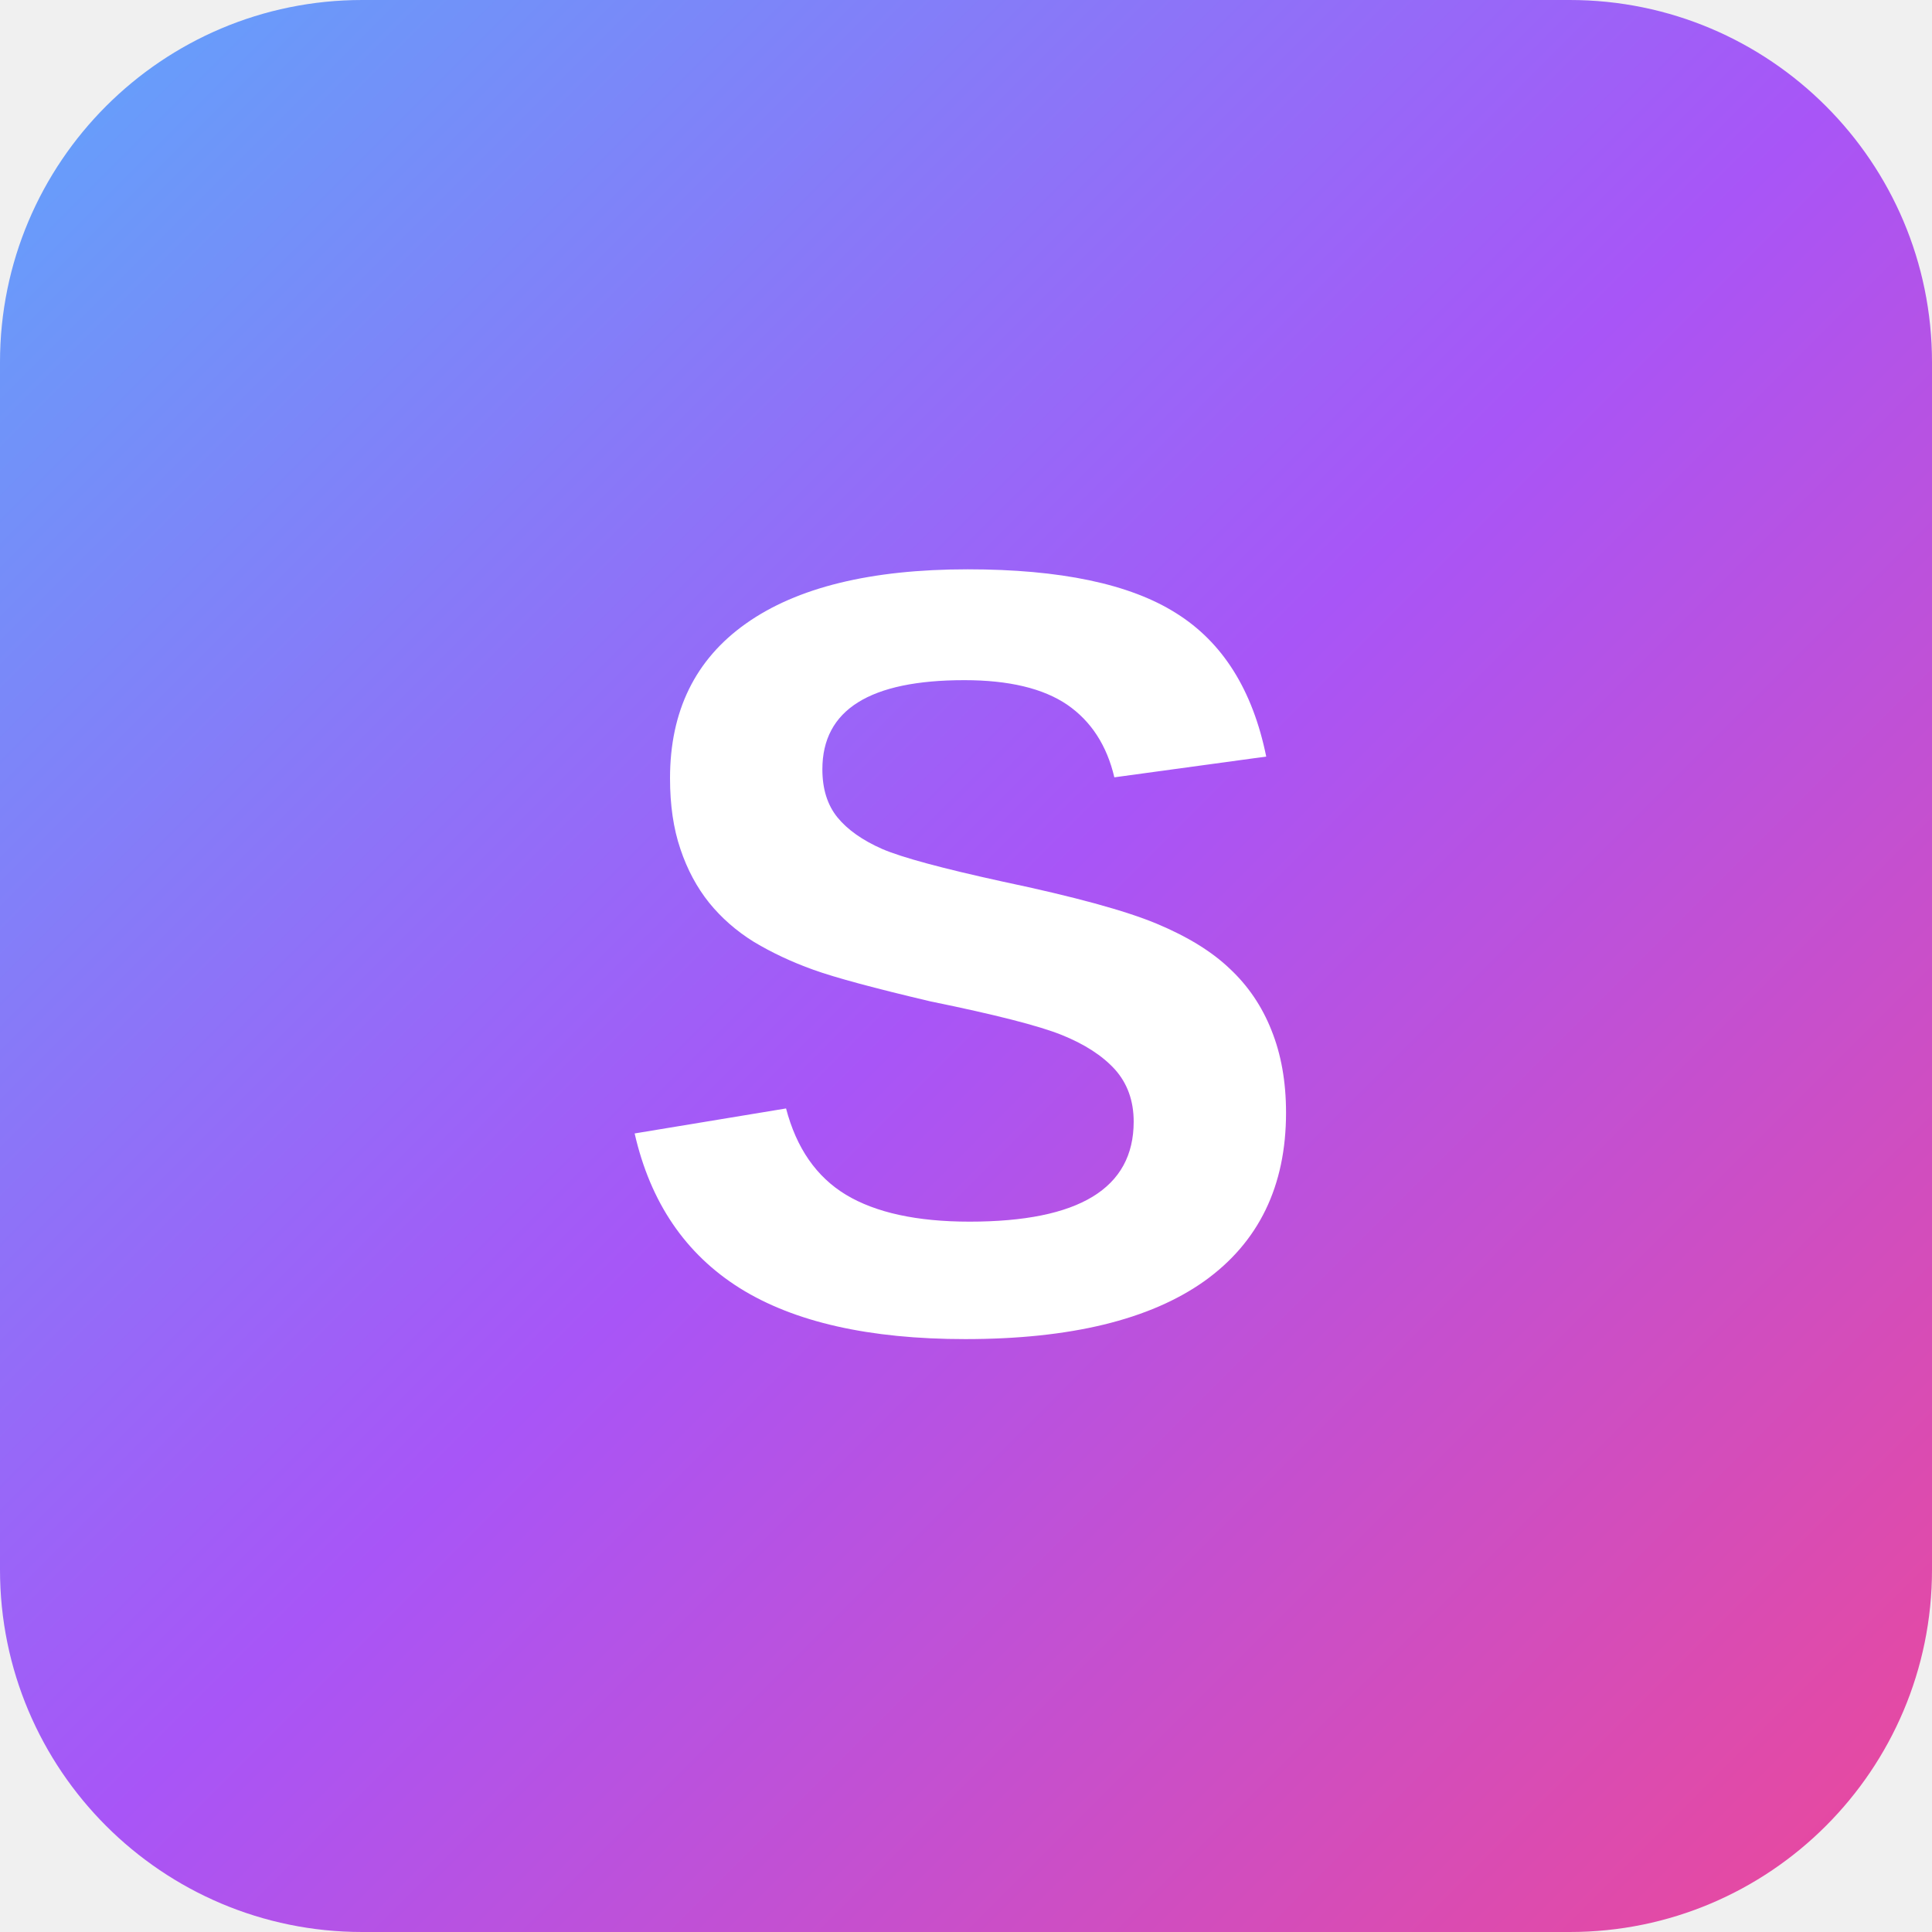
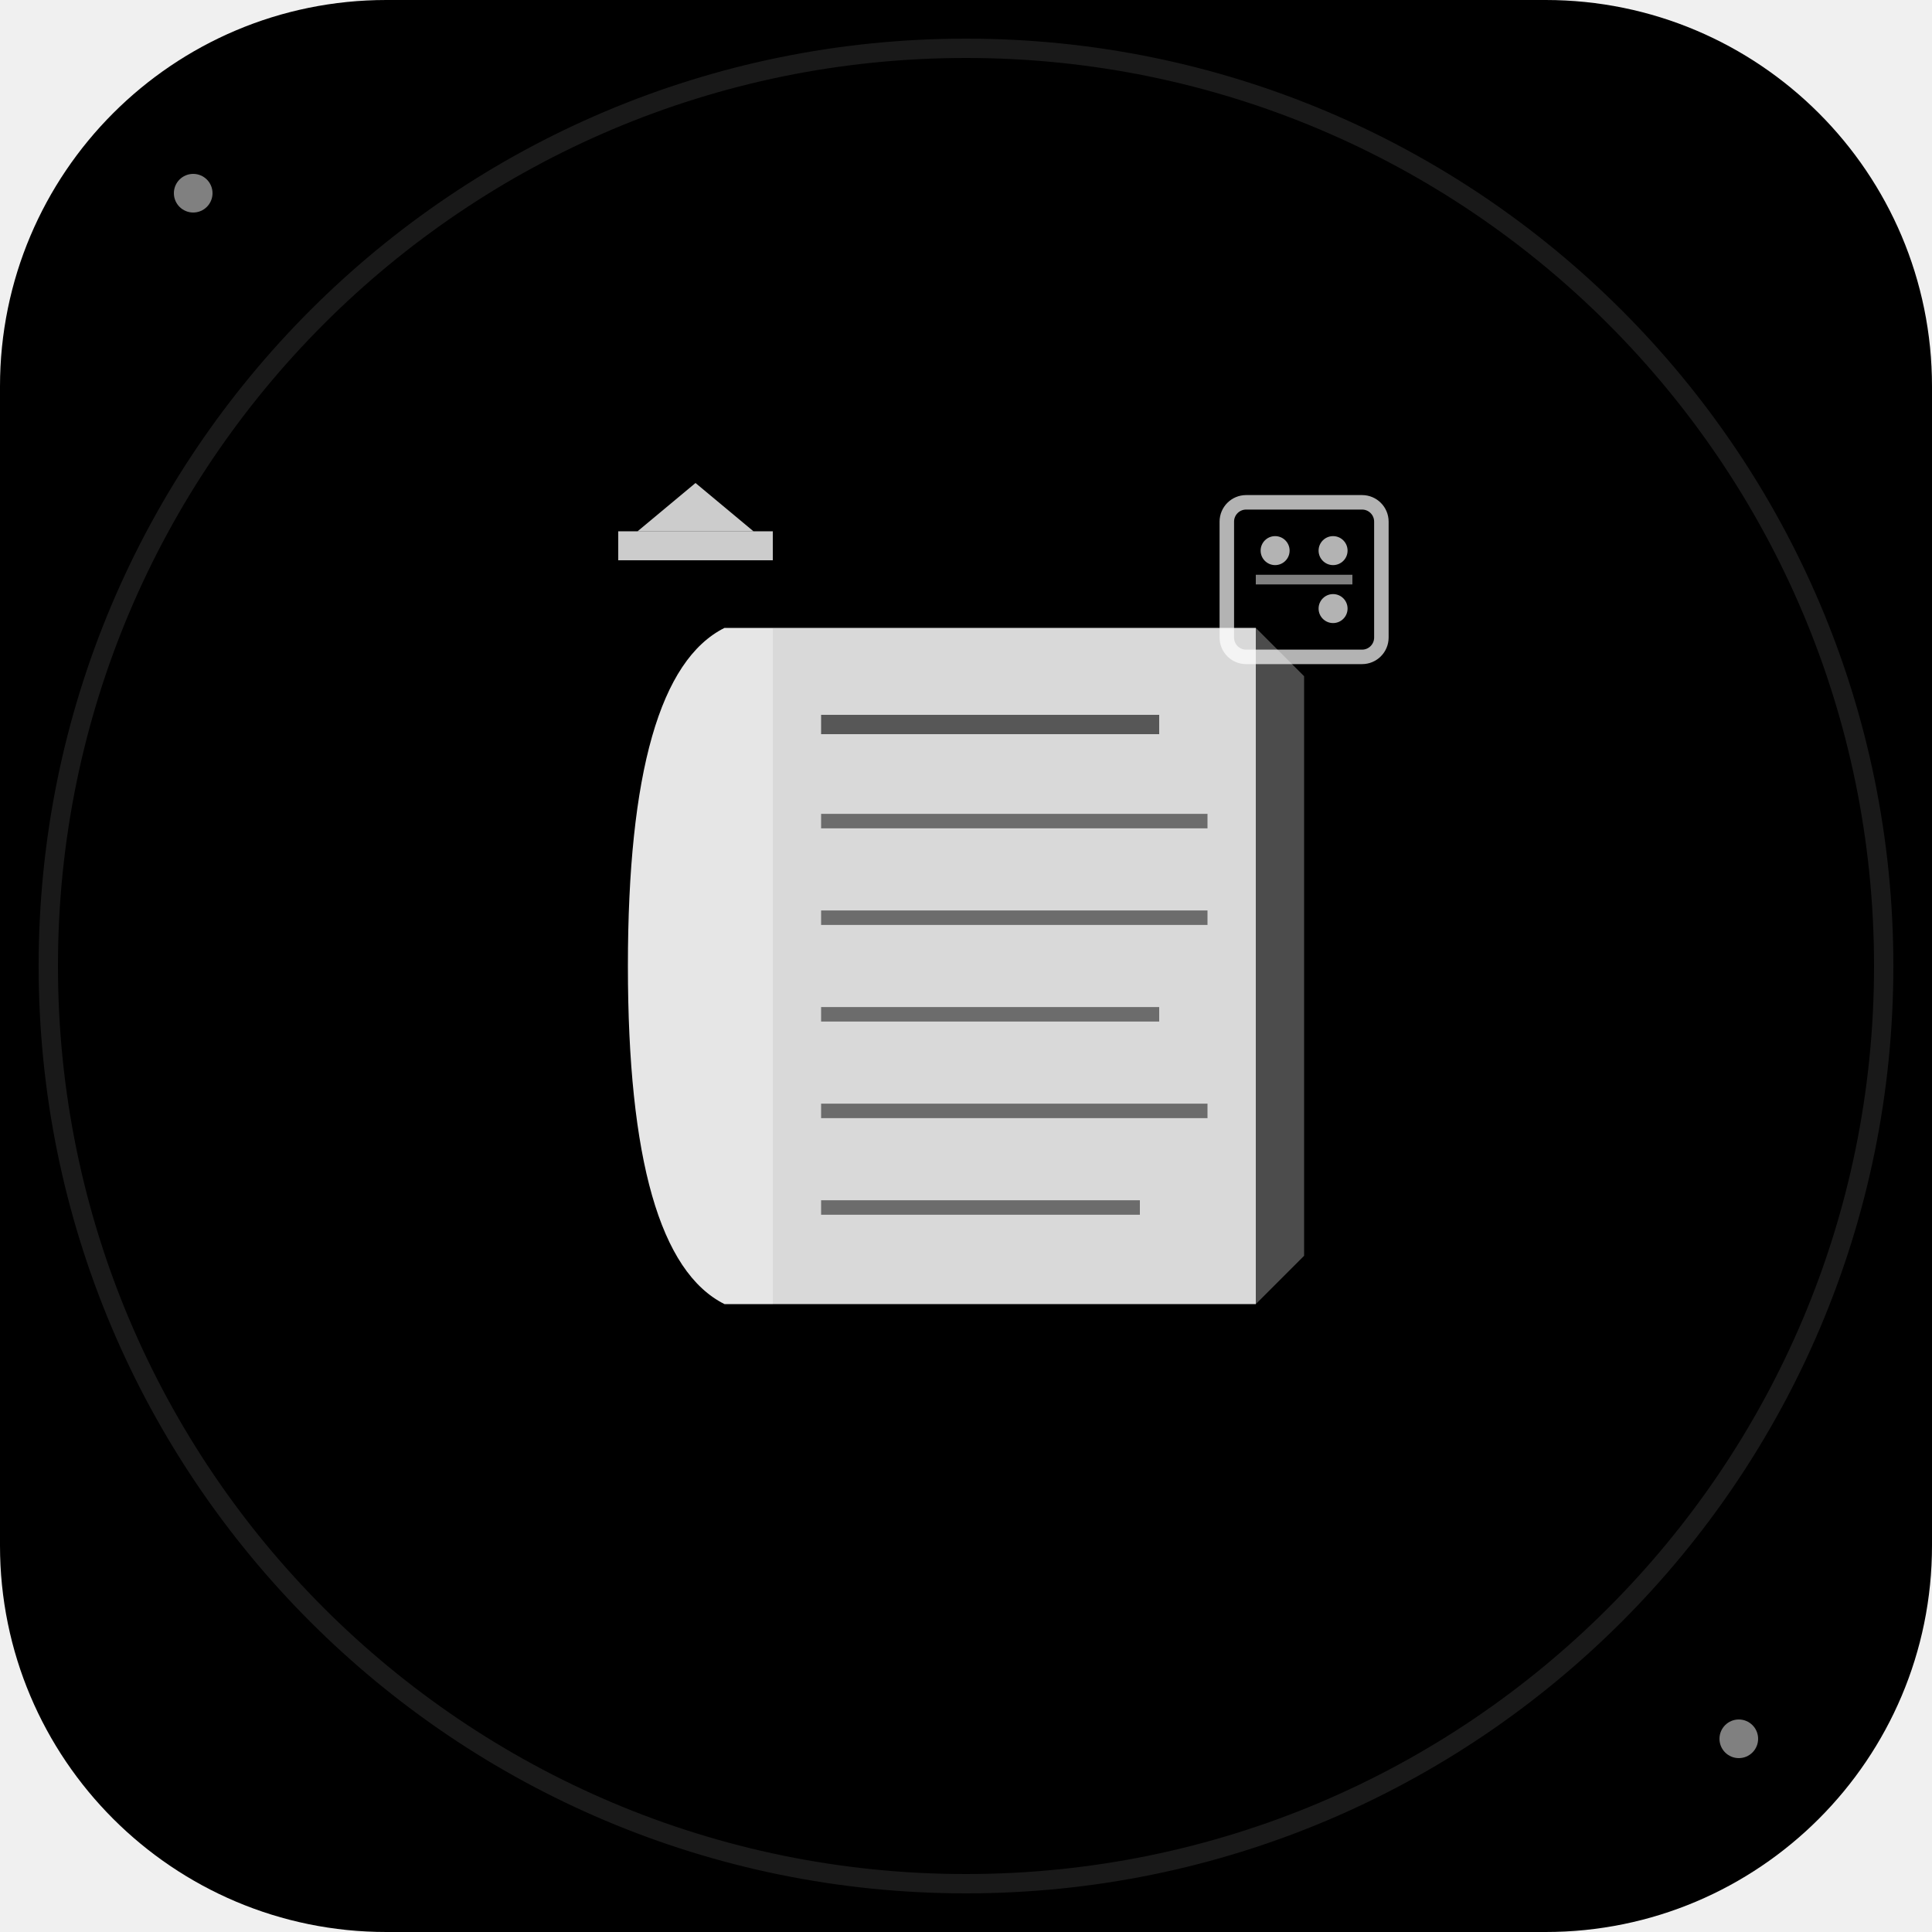
- <svg xmlns="http://www.w3.org/2000/svg" width="64" height="64" viewBox="0 0 64 64" fill="none">
-   <rect width="64" height="64" rx="12" fill="url(#gradient)" />
-   <defs>
-     <linearGradient id="gradient" x1="0" y1="0" x2="64" y2="64" gradientUnits="userSpaceOnUse">
-       <stop offset="0%" style="stop-color:#60A5FA;stop-opacity:1" />
-       <stop offset="50%" style="stop-color:#A855F7;stop-opacity:1" />
-       <stop offset="100%" style="stop-color:#EC4899;stop-opacity:1" />
-     </linearGradient>
-   </defs>
-   <text x="32" y="44" font-family="Arial, sans-serif" font-size="36" font-weight="bold" fill="white" text-anchor="middle">S</text>
+ <svg xmlns="http://www.w3.org/2000/svg" viewBox="0 0 200 200">
+   <rect width="200" height="200" fill="#000000" rx="40" />
+   <circle cx="100" cy="100" r="95" fill="none" stroke="#ffffff" stroke-width="2" opacity="0.1" />
+   <g transform="translate(100, 100)">
+     <path d="M -25 -35 L -20 -35 L -20 35 L -25 35 Q -35 30 -35 0 Q -35 -30 -25 -35" fill="#ffffff" opacity="0.9" />
+     <path d="M -20 -35 L 30 -35 L 30 35 L -20 35 Z" fill="#ffffff" opacity="0.85" />
+     <path d="M 30 -35 L 35 -30 L 35 30 L 30 35 Z" fill="#ffffff" opacity="0.3" />
+     <line x1="-15" y1="-25" x2="20" y2="-25" stroke="#000000" stroke-width="2" opacity="0.6" />
+     <line x1="-15" y1="-15" x2="25" y2="-15" stroke="#000000" stroke-width="1.5" opacity="0.5" />
+     <line x1="-15" y1="-5" x2="25" y2="-5" stroke="#000000" stroke-width="1.5" opacity="0.5" />
+     <line x1="-15" y1="5" x2="20" y2="5" stroke="#000000" stroke-width="1.5" opacity="0.5" />
+     <line x1="-15" y1="15" x2="25" y2="15" stroke="#000000" stroke-width="1.5" opacity="0.5" />
+     <line x1="-15" y1="25" x2="18" y2="25" stroke="#000000" stroke-width="1.5" opacity="0.5" />
+     <g transform="translate(35, -40)">
+       <rect x="-8" y="-8" width="16" height="16" fill="none" stroke="#ffffff" stroke-width="1.5" rx="2" opacity="0.7" />
+       <circle cx="-3" cy="-3" r="1.5" fill="#ffffff" opacity="0.7" />
+       <circle cx="3" cy="-3" r="1.5" fill="#ffffff" opacity="0.7" />
+       <circle cx="3" cy="3" r="1.5" fill="#ffffff" opacity="0.7" />
+       <line x1="-5" y1="0" x2="5" y2="0" stroke="#ffffff" stroke-width="1" opacity="0.5" />
+     </g>
+     <g transform="translate(-28, -45)">
+       <path d="M 0 -5 L -6 0 L 6 0 Z" fill="#ffffff" opacity="0.8" />
+       <rect x="-8" y="0" width="16" height="3" fill="#ffffff" opacity="0.8" />
+     </g>
+   </g>
+   <circle cx="20" cy="20" r="2" fill="#ffffff" opacity="0.5" />
+   <circle cx="180" cy="180" r="2" fill="#ffffff" opacity="0.5" />
</svg>
